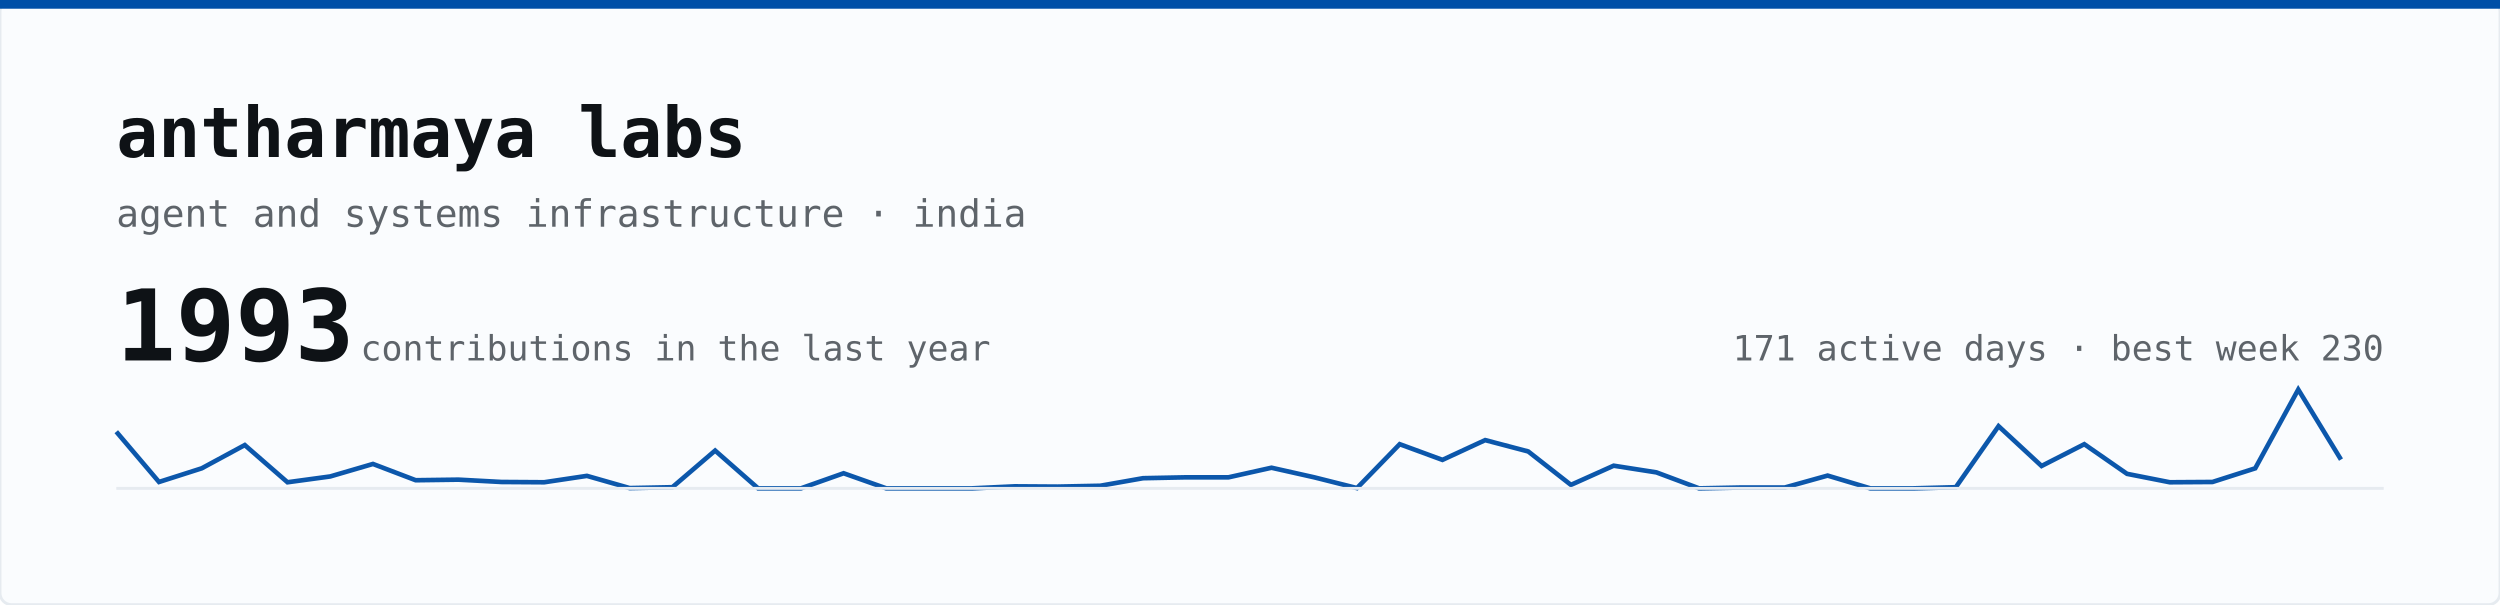
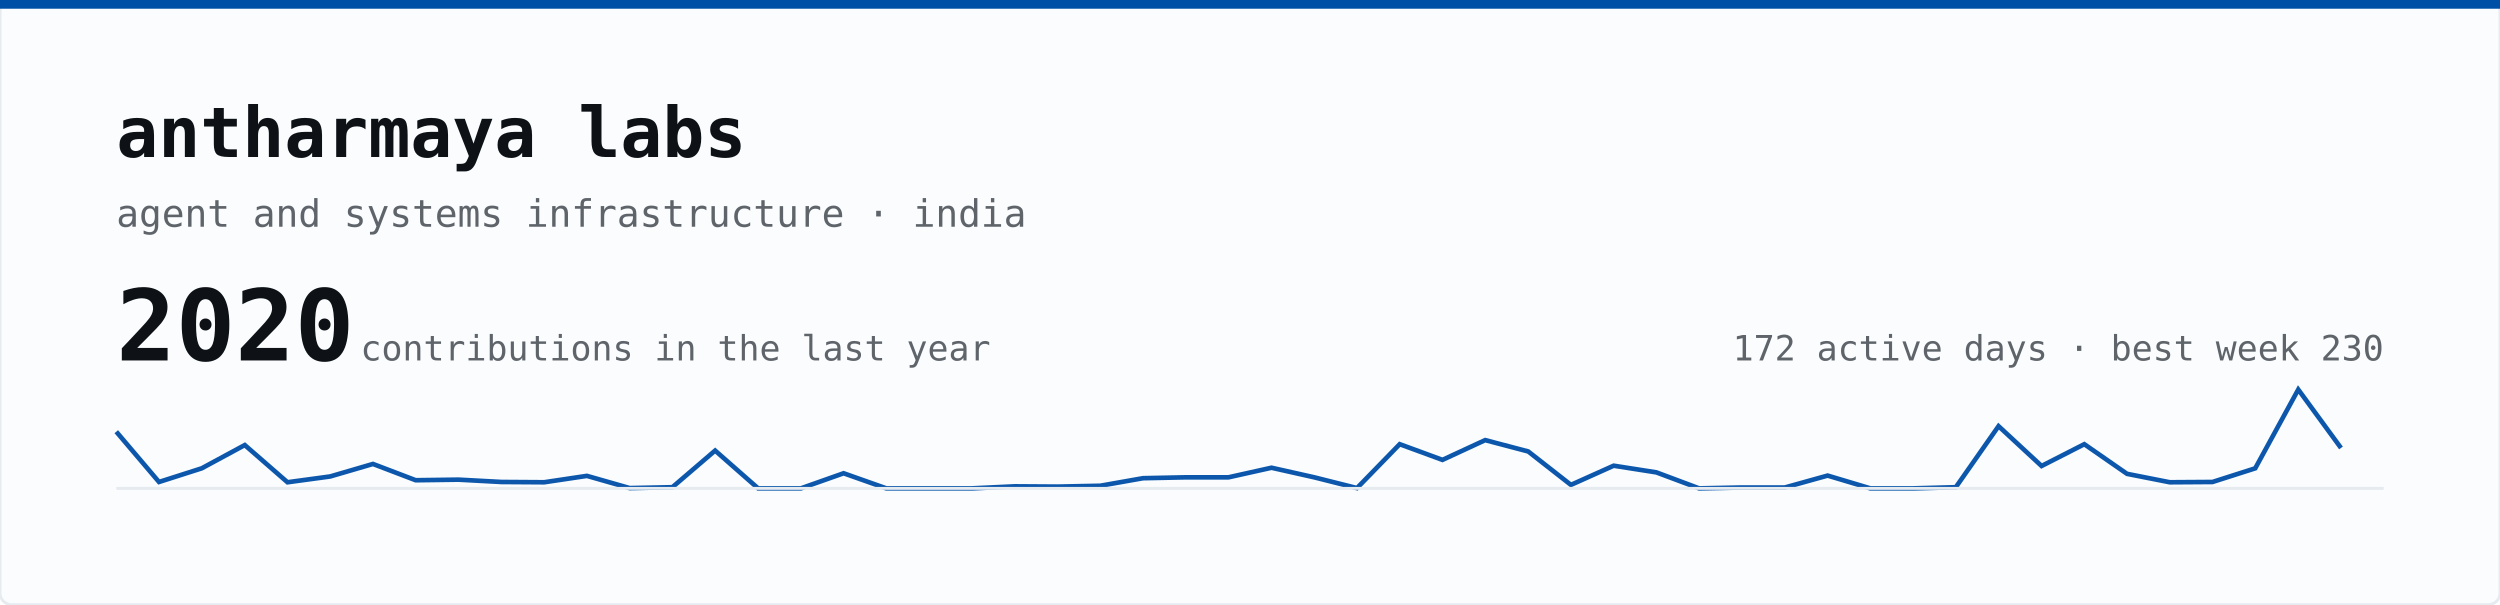
- <svg xmlns="http://www.w3.org/2000/svg" width="860" height="208" viewBox="0 0 860 208" role="img" aria-label="antharmaya labs. 1993 contributions in the last year.">
+ <svg xmlns="http://www.w3.org/2000/svg" width="860" height="208" viewBox="0 0 860 208" role="img" aria-label="antharmaya labs. 2020 contributions in the last year.">
  <rect width="860" height="208" rx="4" fill="#fafcfe" stroke="#e6ebf0" stroke-width="1" />
  <rect width="860" height="3" fill="#004fa7" />
  <text x="40" y="54" font-family="ui-monospace,SFMono-Regular,'SF Mono','JetBrains Mono',Menlo,Consolas,'DejaVu Sans Mono',monospace" font-size="24" font-weight="700" fill="#0e1216">antharmaya labs</text>
  <text x="40" y="78" font-family="ui-monospace,SFMono-Regular,'SF Mono','JetBrains Mono',Menlo,Consolas,'DejaVu Sans Mono',monospace" font-size="13" fill="#5e646a">agent and systems infrastructure · india</text>
-   <text x="40" y="124" font-family="ui-monospace,SFMono-Regular,'SF Mono','JetBrains Mono',Menlo,Consolas,'DejaVu Sans Mono',monospace" font-size="34" font-weight="700" fill="#0e1216">1993</text>
+   <text x="40" y="124" font-family="ui-monospace,SFMono-Regular,'SF Mono','JetBrains Mono',Menlo,Consolas,'DejaVu Sans Mono',monospace" font-size="34" font-weight="700" fill="#0e1216">2020</text>
  <text x="124" y="124" font-family="ui-monospace,SFMono-Regular,'SF Mono','JetBrains Mono',Menlo,Consolas,'DejaVu Sans Mono',monospace" font-size="12" fill="#5e646a">contributions in the last year</text>
-   <text x="820" y="124" font-family="ui-monospace,SFMono-Regular,'SF Mono','JetBrains Mono',Menlo,Consolas,'DejaVu Sans Mono',monospace" font-size="12" fill="#5e646a" text-anchor="end">171 active days  ·  best week 230</text>
-   <polyline points="40.0,148.5 54.7,165.8 69.4,161.1 84.2,153.1 98.9,165.9 113.6,163.9 128.3,159.6 143.0,165.2 157.7,165.0 172.5,165.8 187.2,165.9 201.9,163.7 216.6,167.9 231.3,167.6 246.0,155.0 260.8,168.0 275.5,168.0 290.2,162.8 304.9,168.0 319.6,168.0 334.3,168.0 349.1,167.3 363.8,167.4 378.5,167.1 393.2,164.5 407.9,164.2 422.6,164.2 437.4,160.9 452.1,164.2 466.8,167.9 481.5,152.8 496.2,158.2 510.9,151.4 525.7,155.3 540.4,166.8 555.1,160.2 569.8,162.5 584.5,168.0 599.2,167.7 614.0,167.7 628.7,163.6 643.4,168.0 658.1,168.0 672.8,167.6 687.5,146.6 702.3,160.3 717.0,152.8 731.7,163.0 746.4,165.9 761.1,165.8 775.8,161.1 790.6,134.0 805.3,158.1" fill="none" stroke="#004fa7" stroke-width="1.6" opacity="0.95" />
+   <text x="820" y="124" font-family="ui-monospace,SFMono-Regular,'SF Mono','JetBrains Mono',Menlo,Consolas,'DejaVu Sans Mono',monospace" font-size="12" fill="#5e646a" text-anchor="end">172 active days  ·  best week 230</text>
+   <polyline points="40.0,148.5 54.7,165.8 69.4,161.1 84.2,153.1 98.9,165.9 113.6,163.9 128.3,159.6 143.0,165.2 157.7,165.0 172.5,165.8 187.2,165.9 201.9,163.7 216.6,167.9 231.3,167.6 246.0,155.0 260.8,168.0 275.5,168.0 290.2,162.8 304.9,168.0 319.6,168.0 334.3,168.0 349.1,167.3 363.8,167.4 378.5,167.1 393.2,164.5 407.9,164.2 422.6,164.2 437.4,160.9 452.1,164.2 466.8,167.9 481.5,152.8 496.2,158.2 510.9,151.4 525.7,155.3 540.4,166.8 555.1,160.2 569.8,162.5 584.5,168.0 599.2,167.7 614.0,167.7 628.7,163.6 643.4,168.0 658.1,168.0 672.8,167.6 687.5,146.6 702.3,160.3 717.0,152.8 731.7,163.0 746.4,165.9 761.1,165.8 775.8,161.1 790.6,134.0 805.3,154.1" fill="none" stroke="#004fa7" stroke-width="1.6" opacity="0.95" />
  <line x1="40" y1="168" x2="820" y2="168" stroke="#e6ebf0" stroke-width="1" />
</svg>
